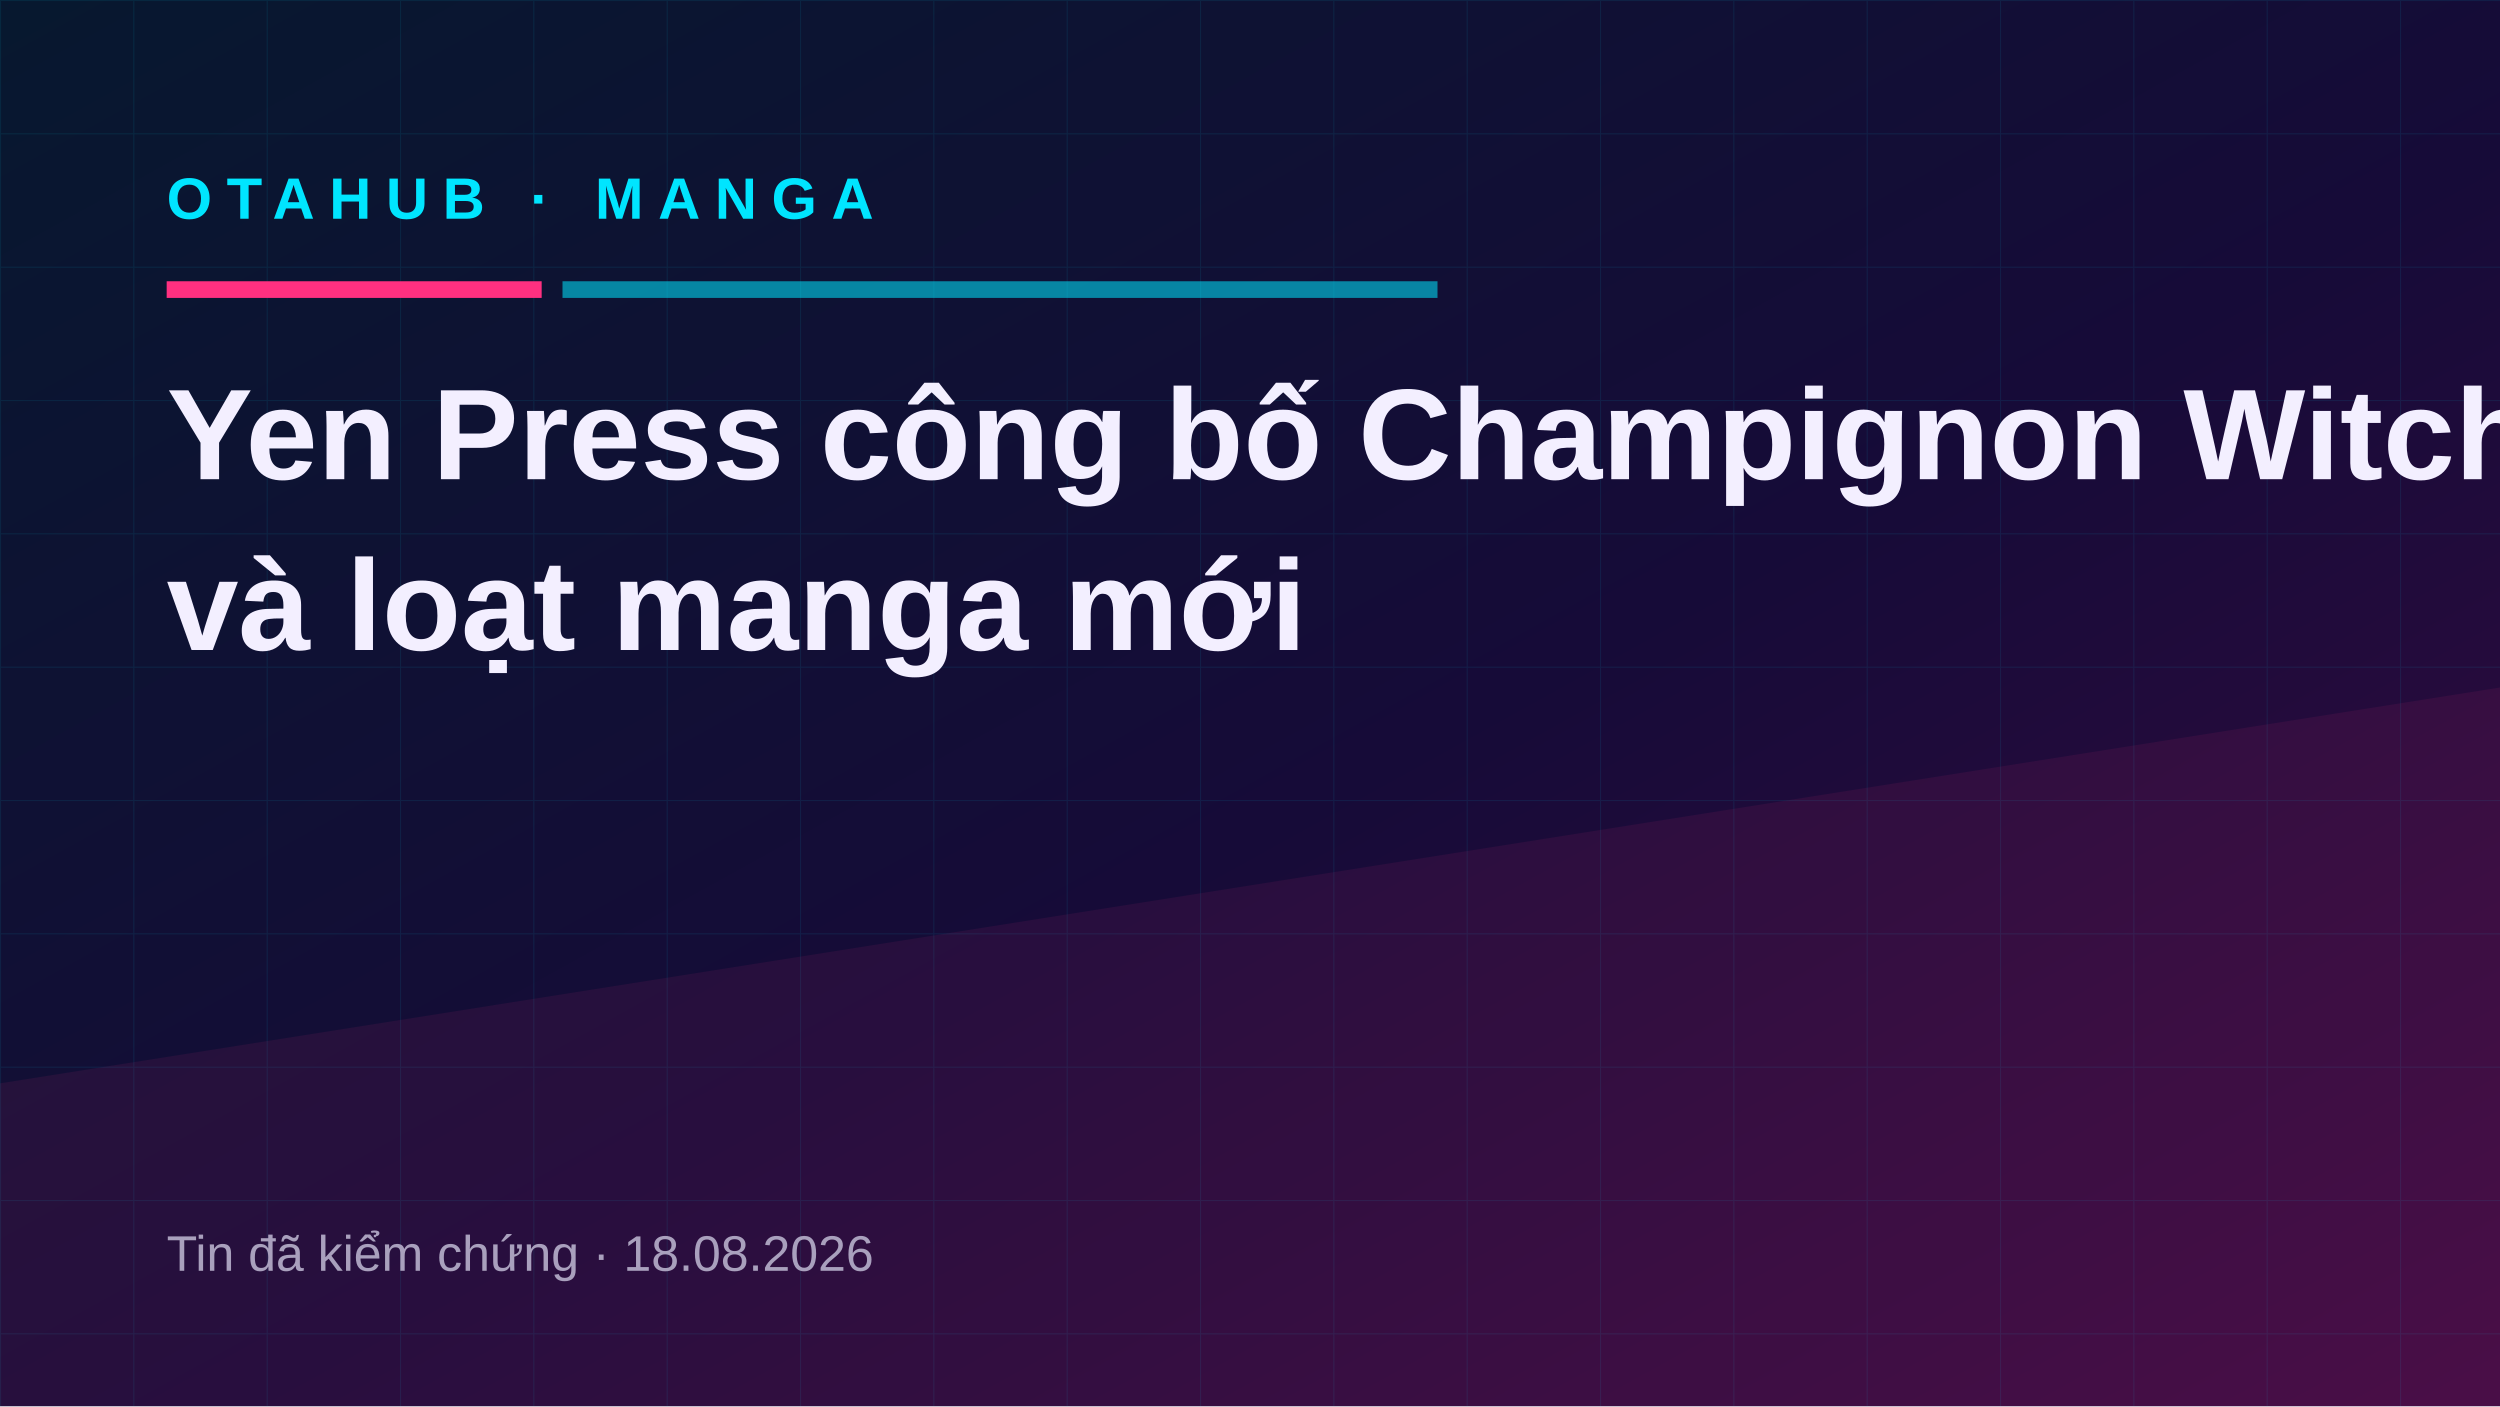
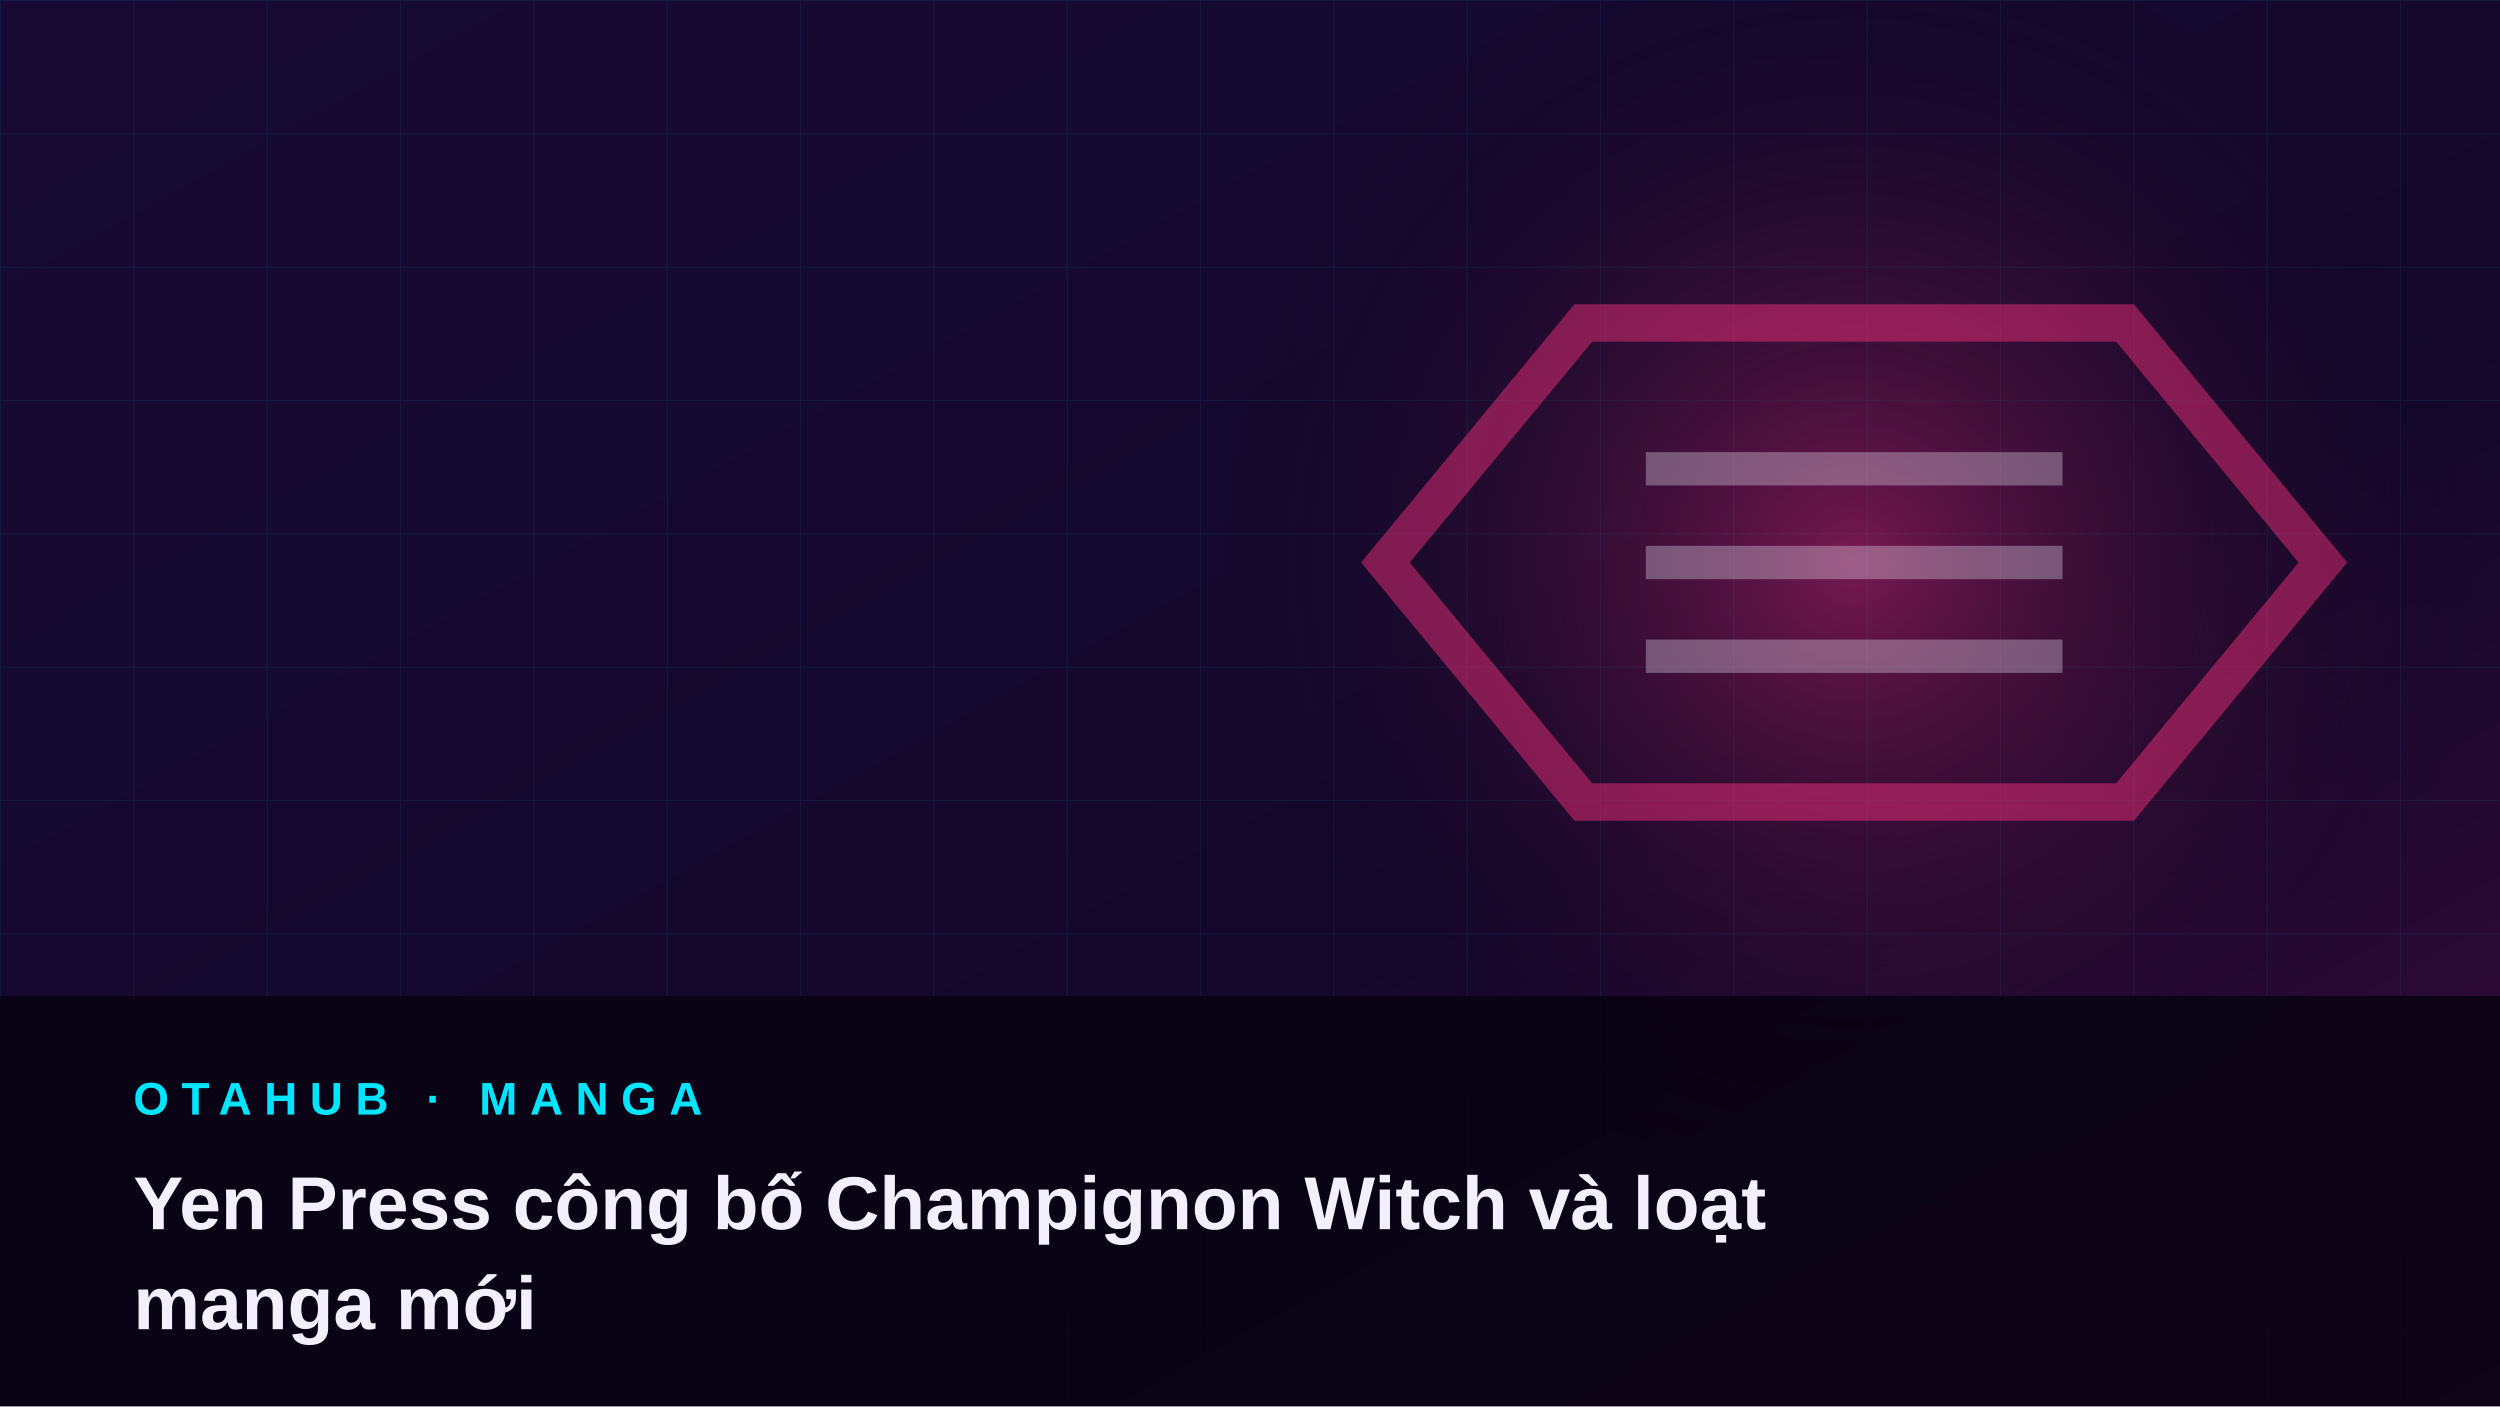
<svg xmlns="http://www.w3.org/2000/svg" width="1200" height="675" viewBox="0 0 1200 675">
  <defs>
    <linearGradient id="g" x2="1" y2="1">
-       <stop stop-color="#07182f" />
-       <stop offset=".55" stop-color="#160b38" />
-       <stop offset="1" stop-color="#3a0b42" />
+       <stop stop-color="#170b34" />
+       <stop offset=".62" stop-color="#13082b" />
+       <stop offset="1" stop-color="#390b3c" />
    </linearGradient>
+     <radialGradient id="r">
+       <stop stop-color="#ff3080" stop-opacity=".42" />
+       <stop offset="1" stop-color="#000" stop-opacity="0" />
+     </radialGradient>
    <pattern id="p" width="64" height="64" patternUnits="userSpaceOnUse">
-       <path d="M64 0H0V64" fill="none" stroke="#00e5ff" stroke-opacity=".08" />
+       <path d="M64 0H0V64" fill="none" stroke="#00e5ff" stroke-opacity=".07" />
    </pattern>
  </defs>
  <rect width="1200" height="675" fill="url(#g)" />
  <rect width="1200" height="675" fill="url(#p)" />
-   <path d="M0 520L1200 330V675H0Z" fill="#ff3080" opacity=".08" />
-   <text x="80" y="105" fill="#00e5ff" font-family="Arial,sans-serif" font-size="28" font-weight="700" letter-spacing="7">OTAHUB · MANGA</text>
-   <text x="80" y="230" fill="#f3efff" font-family="Arial,sans-serif" font-size="62" font-weight="800">Yen Press công bố Champignon Witch</text>
-   <text x="80" y="312" fill="#f3efff" font-family="Arial,sans-serif" font-size="62" font-weight="800">và loạt manga mới</text>
-   <text x="80" y="610" fill="#a9a0bd" font-family="Arial,sans-serif" font-size="24">Tin đã kiểm chứng · 18.08.2026</text>
-   <rect x="80" y="135" width="180" height="8" fill="#ff3080" />
-   <rect x="270" y="135" width="420" height="8" fill="#00e5ff" opacity=".55" />
+   <circle cx="890" cy="270" r="310" fill="url(#r)" />
+   <path d="M760 155h260l95 115-95 115H760L665 270z" fill="none" stroke="#ff3080" stroke-width="18" opacity=".45" />
+   <path d="M790 225h200M790 270h200M790 315h200" stroke="#f3efff" stroke-width="16" opacity=".32" />
+   <rect x="0" y="478" width="1200" height="197" fill="#080313" fill-opacity=".88" />
+   <text x="64" y="535" fill="#00e5ff" font-family="Arial,sans-serif" font-size="22" font-weight="700" letter-spacing="6">OTAHUB · MANGA</text>
+   <text x="64" y="590" fill="#f3efff" font-family="Arial,sans-serif" font-size="36" font-weight="800">Yen Press công bố Champignon Witch và loạt</text>
+   <text x="64" y="638" fill="#f3efff" font-family="Arial,sans-serif" font-size="36" font-weight="800">manga mới</text>
</svg>
